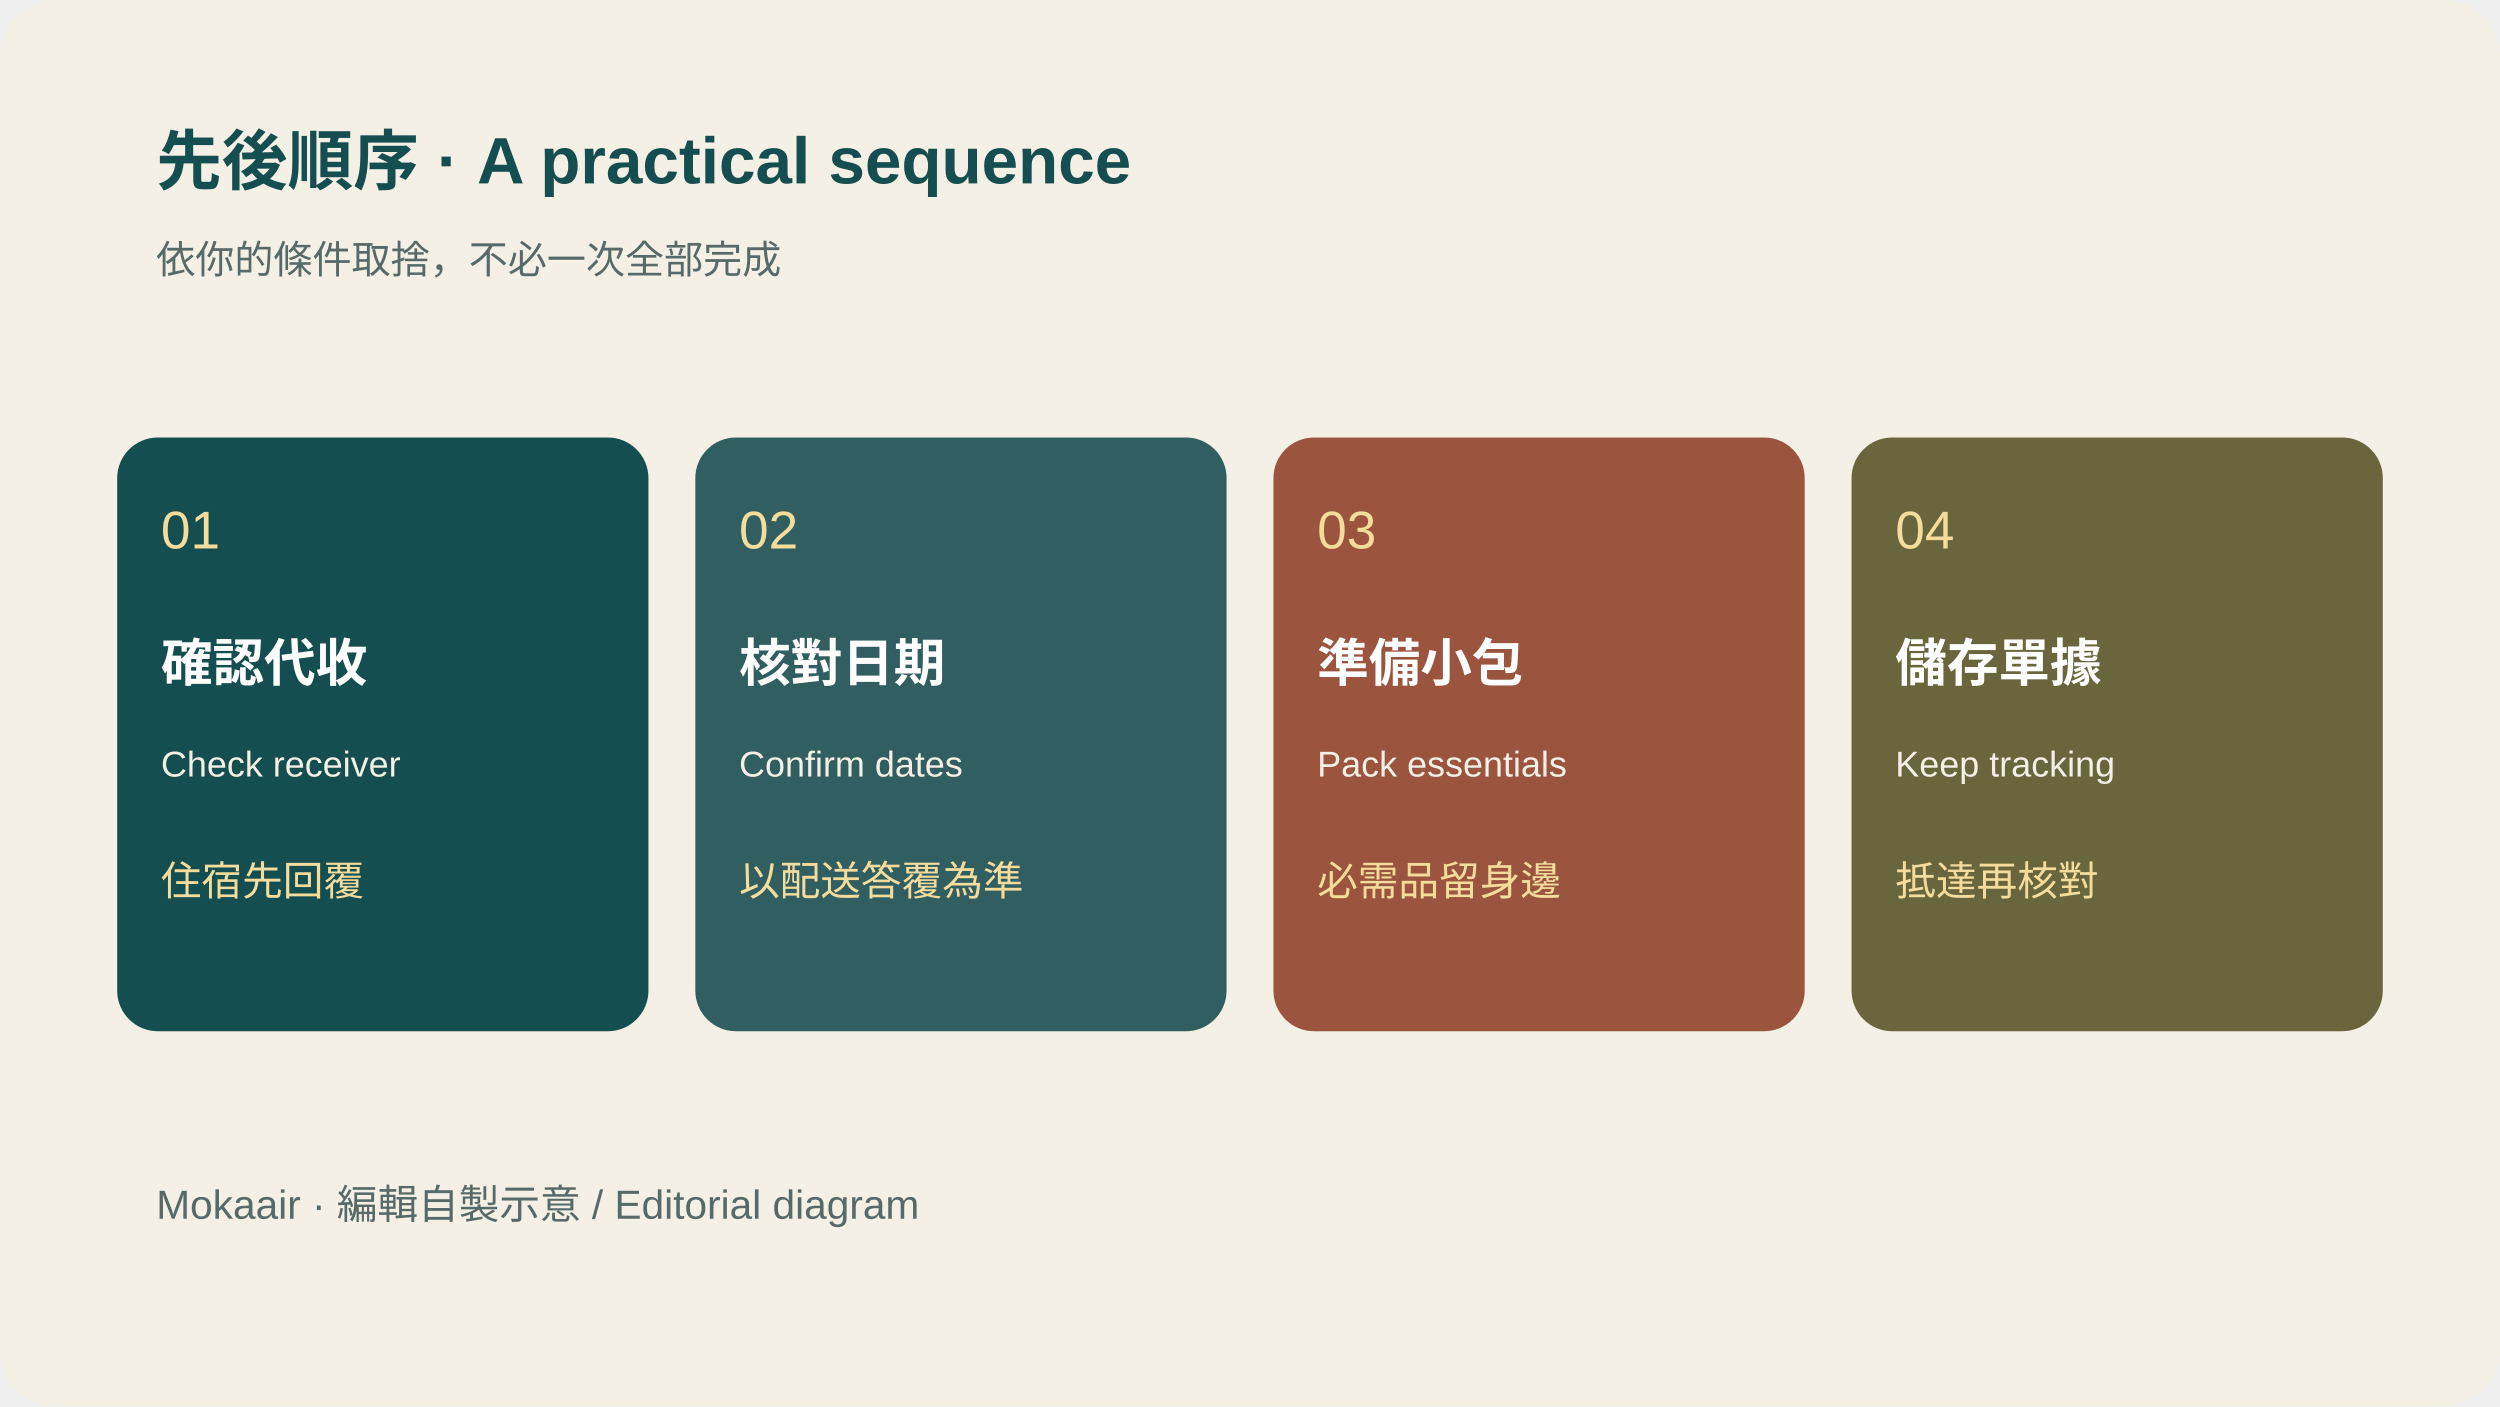
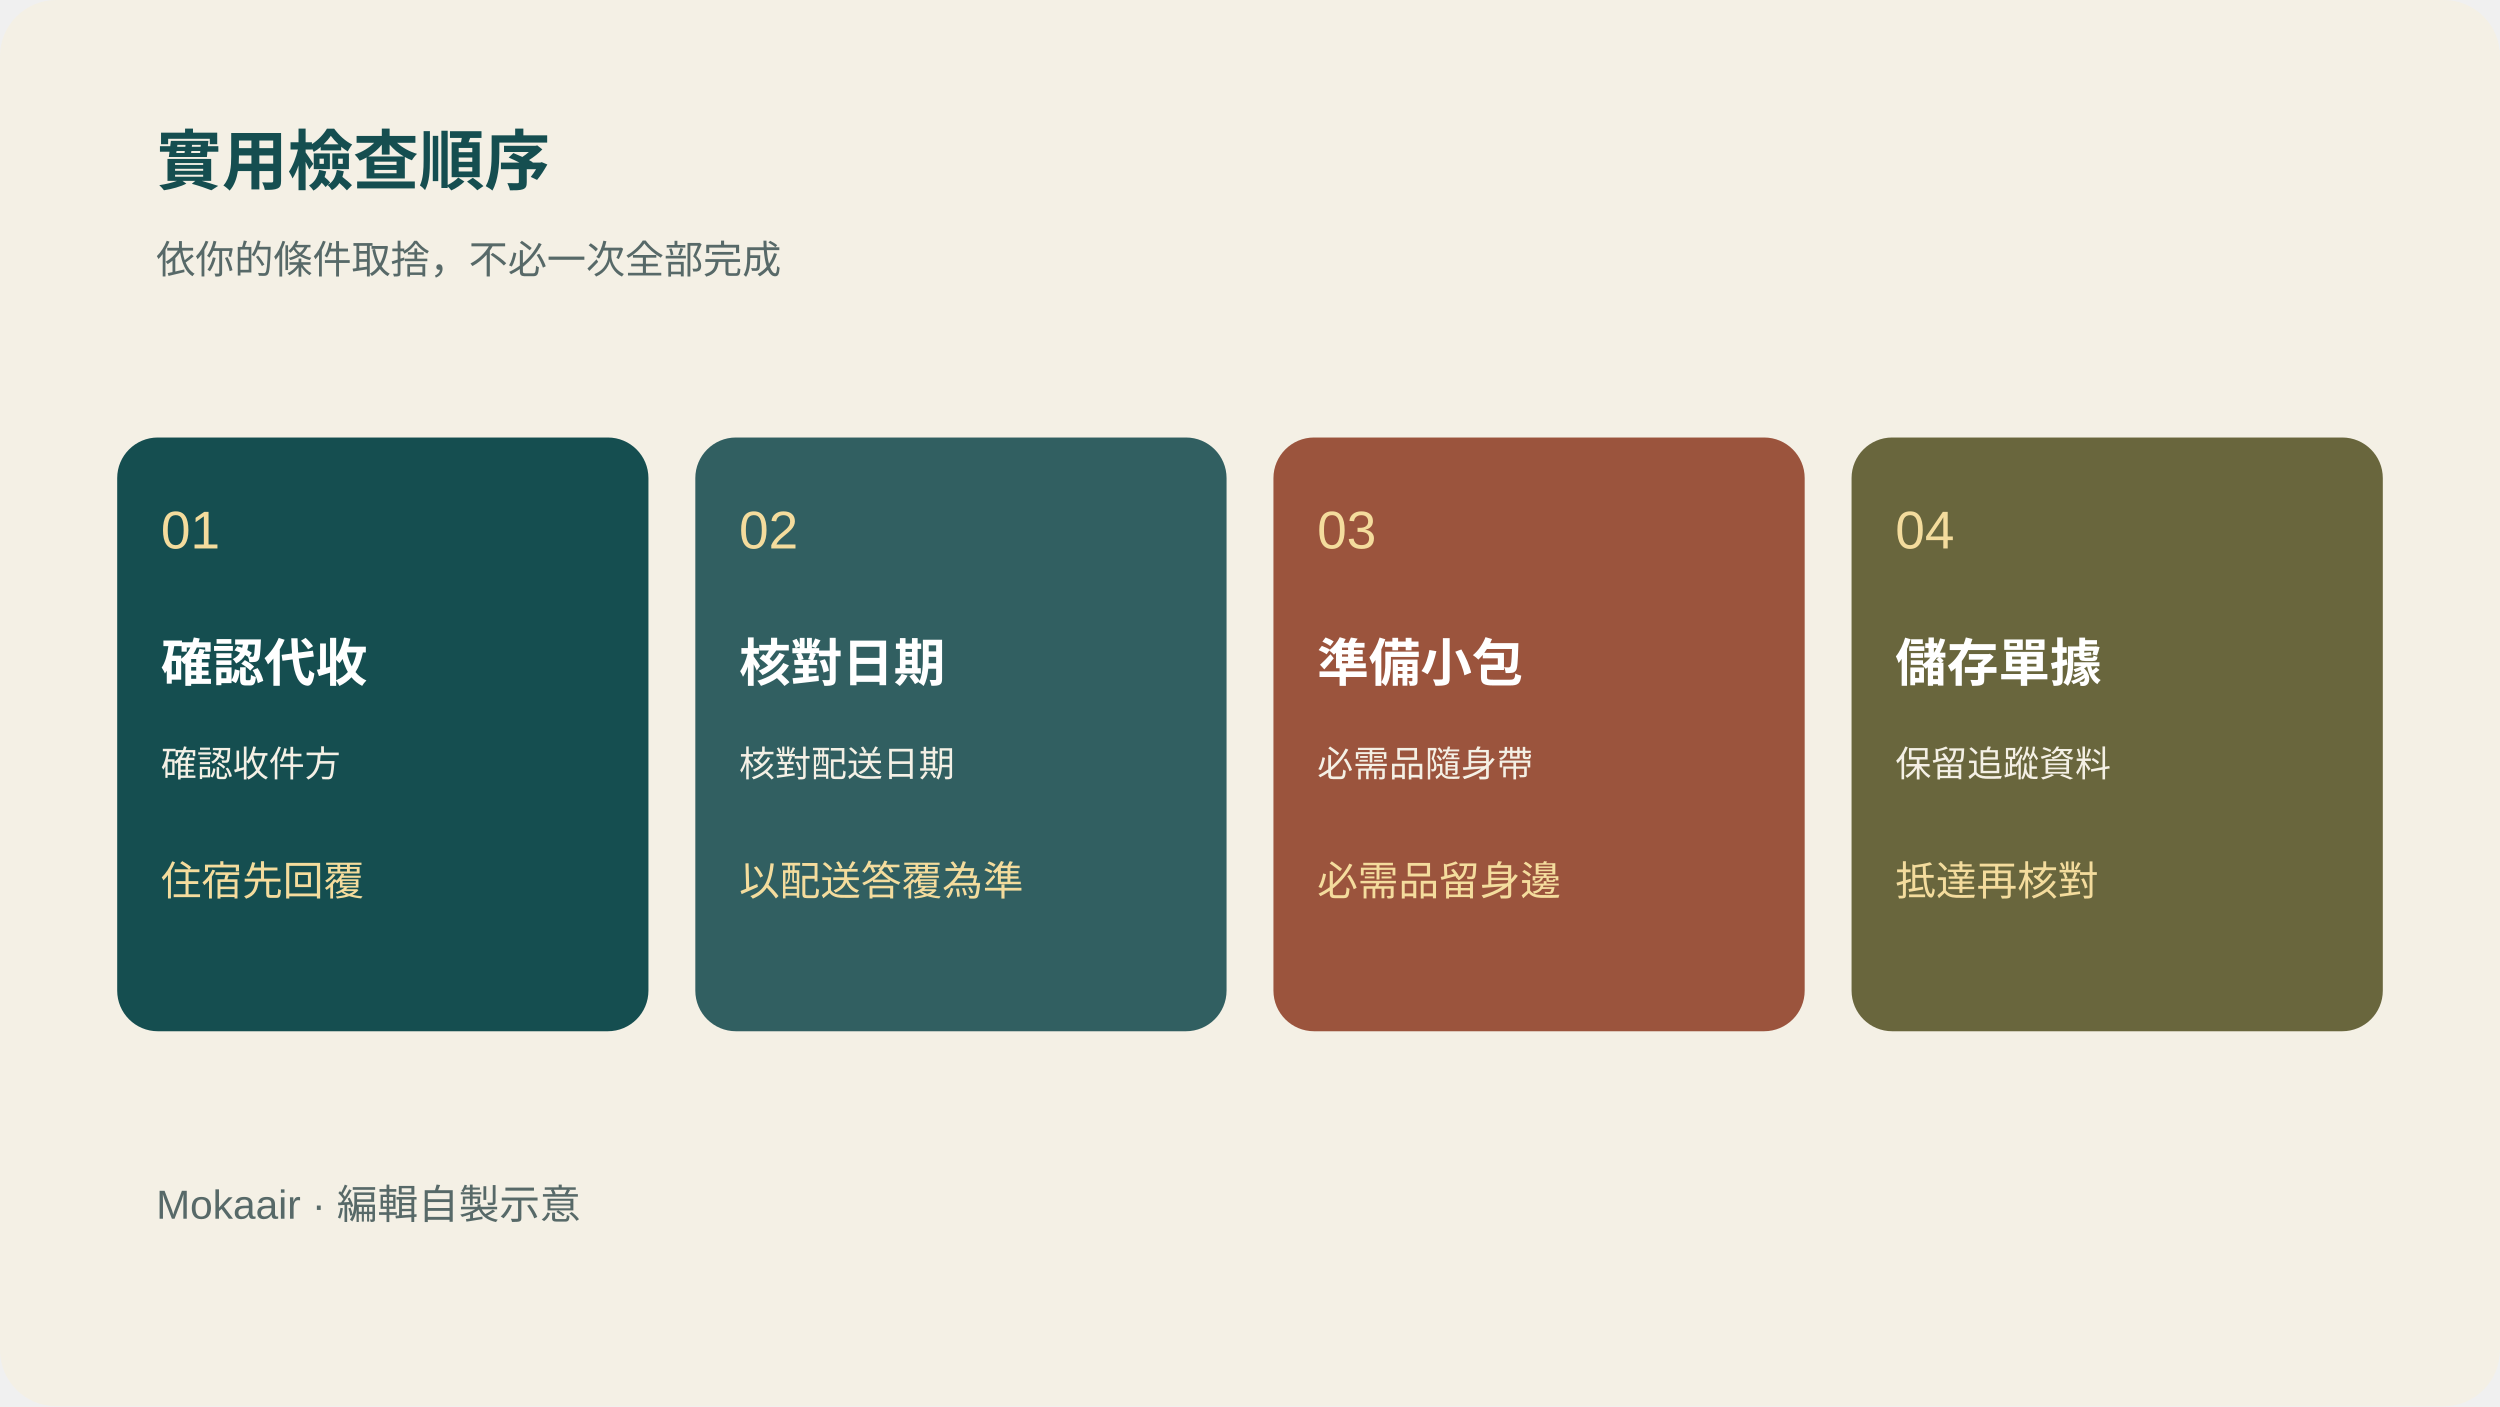
<svg xmlns="http://www.w3.org/2000/svg" width="1600" height="900" viewBox="0 0 1600 900">
  <rect width="1600" height="900" rx="36" fill="#f4f0e5" />
  <g font-family="Noto Sans TC,Microsoft JhengHei,Arial,sans-serif">
-     <text x="100" y="118" fill="#154e50" font-size="42" font-weight="700">先後順序 · A practical sequence</text>
+     <text x="100" y="118" fill="#154e50" font-size="42" font-weight="700">實用檢查順序</text>
    <text x="100" y="175" fill="#576968" font-size="25">依你的條件取捨，不必一次全部完成</text>
    <rect x="75" y="280" width="340" height="380" rx="26" fill="#154e50" />
    <text x="103" y="351" fill="#f4dc9d" font-size="34">01</text>
    <text x="103" y="436" fill="white" font-size="33" font-weight="700">確認代收</text>
-     <text x="103" y="497" fill="#f4f0e5" font-size="23">Check receiver</text>
+     <text x="103" y="497" fill="#f4f0e5" font-size="23">確認收件方</text>
    <text x="103" y="573" fill="#f4dc9d" font-size="26">住宿先回覆</text>
    <rect x="445" y="280" width="340" height="380" rx="26" fill="#315f61" />
    <text x="473" y="351" fill="#f4dc9d" font-size="34">02</text>
    <text x="473" y="436" fill="white" font-size="33" font-weight="700">核對日期</text>
-     <text x="473" y="497" fill="#f4f0e5" font-size="23">Confirm dates</text>
+     <text x="473" y="497" fill="#f4f0e5" font-size="23">核對配送日期</text>
    <text x="473" y="573" fill="#f4dc9d" font-size="26">以配送答覆為準</text>
    <rect x="815" y="280" width="340" height="380" rx="26" fill="#9b543d" />
    <text x="843" y="351" fill="#f4dc9d" font-size="34">03</text>
    <text x="843" y="436" fill="white" font-size="33" font-weight="700">準備小包</text>
-     <text x="843" y="497" fill="#f4f0e5" font-size="23">Pack essentials</text>
+     <text x="843" y="497" fill="#f4f0e5" font-size="23">必需品隨身帶</text>
    <text x="843" y="573" fill="#f4dc9d" font-size="26">必需品留身邊</text>
    <rect x="1185" y="280" width="340" height="380" rx="26" fill="#69663d" />
    <text x="1213" y="351" fill="#f4dc9d" font-size="34">04</text>
    <text x="1213" y="436" fill="white" font-size="33" font-weight="700">儲存單據</text>
-     <text x="1213" y="497" fill="#f4f0e5" font-size="23">Keep tracking</text>
+     <text x="1213" y="497" fill="#f4f0e5" font-size="23">保留追蹤資料</text>
    <text x="1213" y="573" fill="#f4dc9d" font-size="26">抵達再核對</text>
-     <text x="100" y="780" fill="#576968" font-size="26">Mokaair · 編輯自製示意 / Editorial diagram</text>
+     <text x="100" y="780" fill="#576968" font-size="26">Mokaair · 編輯自製示意</text>
  </g>
</svg>
